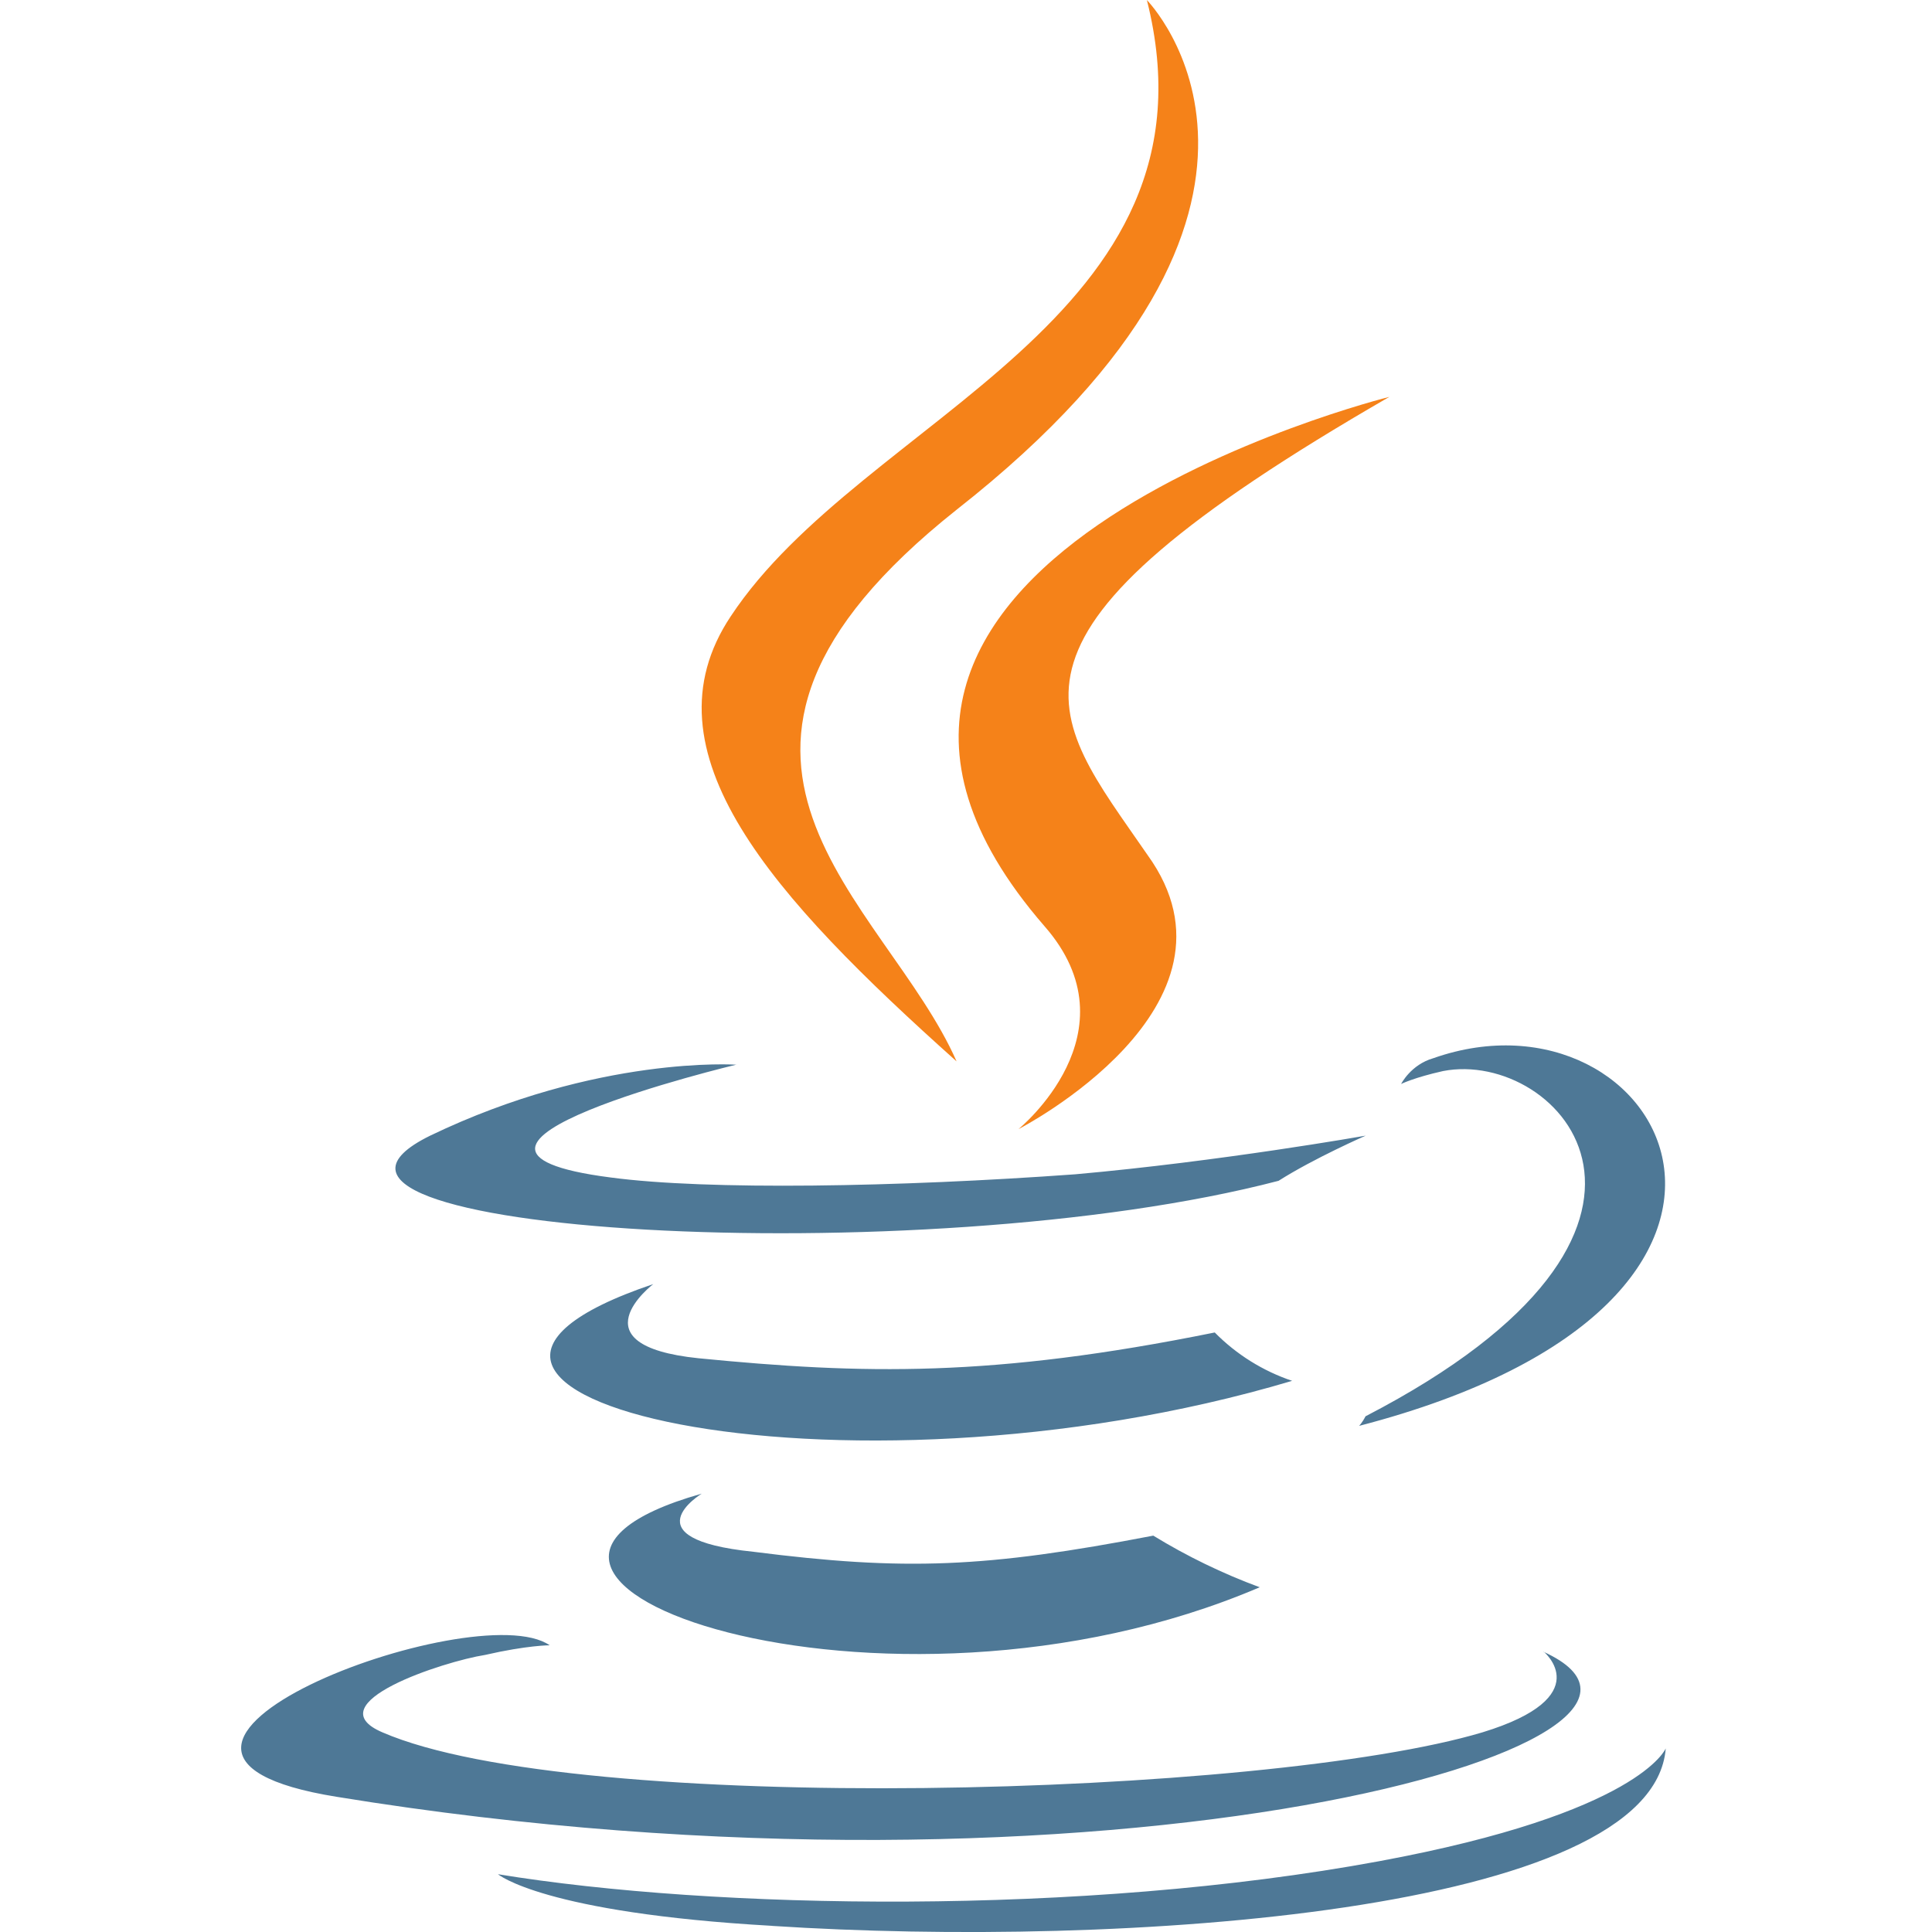
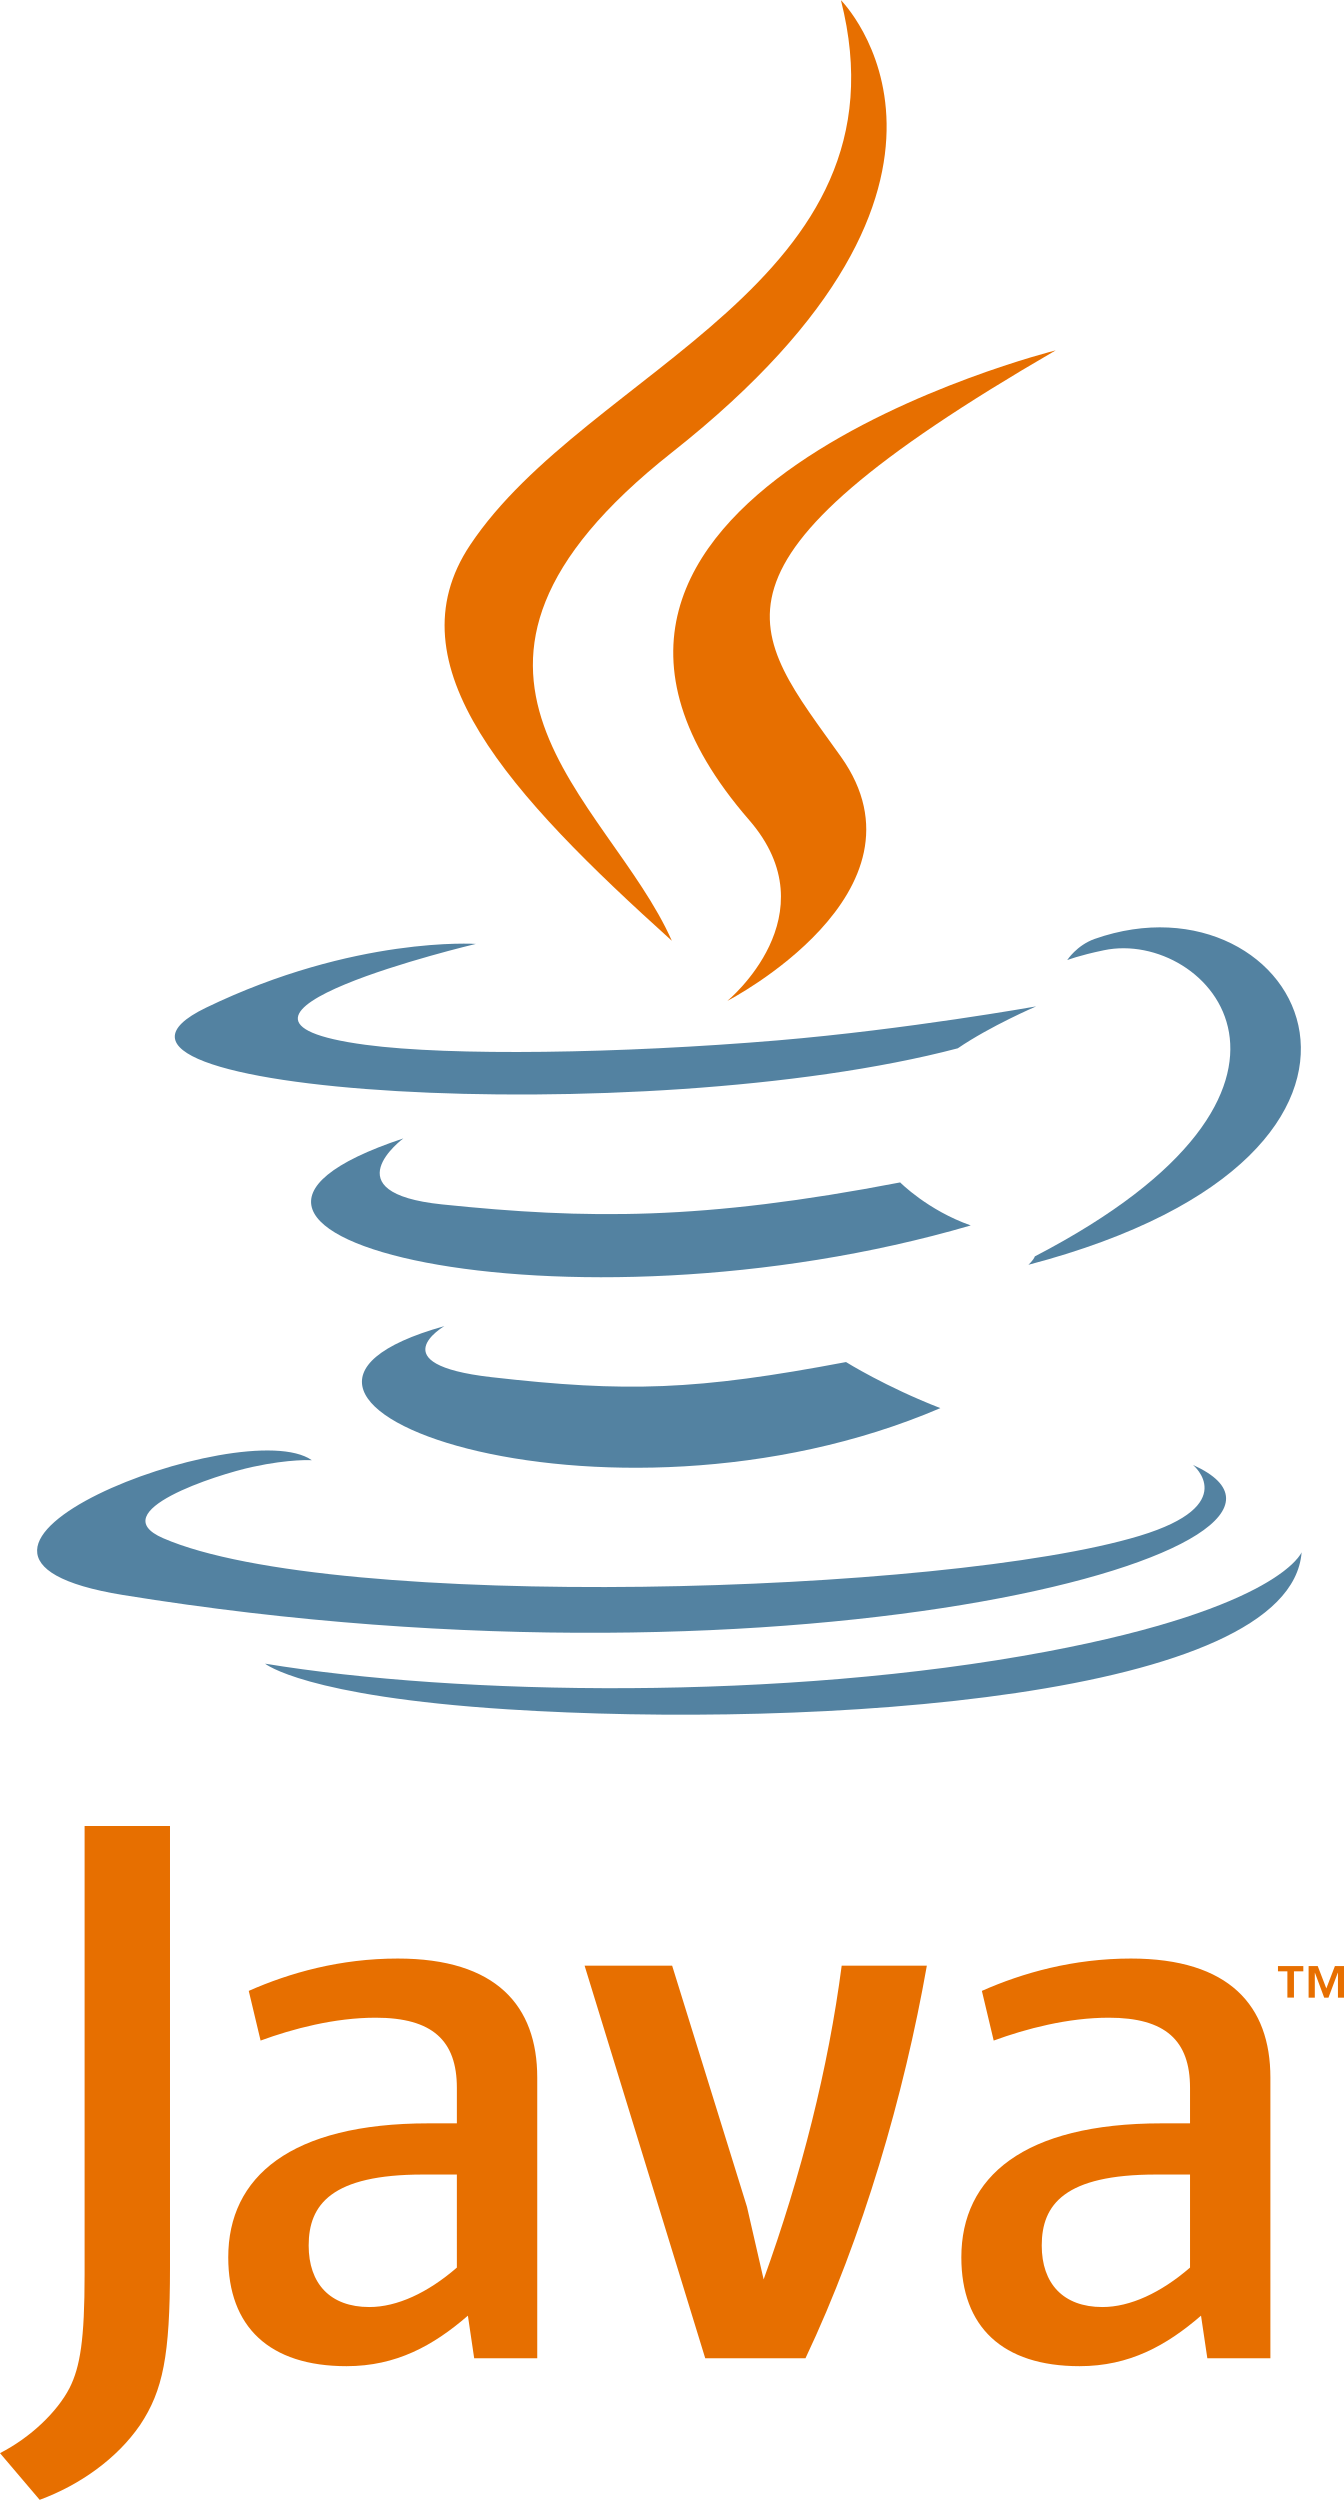
- <svg xmlns="http://www.w3.org/2000/svg" width="64" height="64" viewBox="0 0 32 32">
-   <path d="M11.622 24.74s-1.23.748.855.962c2.51.32 3.847.267 6.625-.267a10.02 10.02 0 0 0 1.763.855c-6.25 2.672-14.16-.16-9.244-1.55zm-.8-3.473s-1.336 1.015.748 1.23c2.725.267 4.862.32 8.55-.427a3.26 3.26 0 0 0 1.282.801c-7.534 2.244-15.976.214-10.58-1.603zm14.747 6.09s.908.748-1.015 1.336c-3.58 1.07-15.014 1.39-18.22 0-1.122-.48 1.015-1.175 1.7-1.282.695-.16 1.07-.16 1.07-.16-1.23-.855-8.175 1.763-3.526 2.51 12.77 2.084 23.296-.908 19.983-2.404zM12.2 17.633s-5.824 1.39-2.084 1.87c1.603.214 4.755.16 7.694-.053 2.404-.214 4.81-.64 4.81-.64s-.855.374-1.443.748c-5.93 1.55-17.312.855-14.052-.748 2.778-1.336 5.076-1.175 5.076-1.175zm10.42 5.824c5.984-3.1 3.206-6.09 1.282-5.717-.48.107-.695.214-.695.214s.16-.32.534-.427c3.794-1.336 6.786 4.007-1.23 6.09 0 0 .053-.053.107-.16zm-9.83 8.442c5.77.374 14.587-.214 14.8-2.94 0 0-.427 1.07-4.755 1.87-4.916.908-11.007.8-14.587.214 0 0 .748.64 4.542.855z" fill="#4e7896" />
-   <path d="M18.996.001s3.313 3.366-3.152 8.442c-5.183 4.114-1.175 6.465 0 9.137-3.046-2.725-5.236-5.13-3.74-7.373C14.294 6.893 20.332 5.3 18.996.001zm-1.7 15.335c1.55 1.763-.427 3.366-.427 3.366s3.954-2.03 2.137-4.542c-1.656-2.404-2.94-3.58 4.007-7.587 0 0-10.953 2.725-5.717 8.763z" fill="#f58219" />
+ <svg xmlns="http://www.w3.org/2000/svg" width="1344" height="2500" viewBox="6.527 4.399 290.829 540.906">
+   <path d="M285.104 430.945h-2.037v-1.14h5.486v1.14h-2.025v5.688h-1.424v-5.688zm10.942.297h-.032l-2.02 5.393h-.924l-2.006-5.393h-.024v5.393h-1.343v-6.828h1.976l1.86 4.835 1.854-4.835h1.969v6.828h-1.311l.001-5.393z" fill="#e76f00" />
+   <path d="M102.681 291.324s-14.178 8.245 10.09 11.035c29.4 3.354 44.426 2.873 76.825-3.259 0 0 8.518 5.341 20.414 9.967-72.63 31.128-164.376-1.803-107.329-17.743M93.806 250.704s-15.902 11.771 8.384 14.283c31.406 3.24 56.208 3.505 99.125-4.759 0 0 5.937 6.018 15.271 9.309-87.815 25.678-185.624 2.025-122.78-18.833" fill="#5382a1" />
+   <path d="M168.625 181.799c17.896 20.604-4.701 39.146-4.701 39.146s45.439-23.458 24.571-52.833c-19.491-27.395-34.438-41.005 46.479-87.934.001-.001-127.013 31.721-66.349 101.621" fill="#e76f00" />
+   <path d="M264.684 321.369s10.492 8.646-11.555 15.333c-41.923 12.7-174.488 16.535-211.314.507-13.238-5.76 11.587-13.752 19.396-15.429 8.144-1.766 12.798-1.437 12.798-1.437-14.722-10.371-95.157 20.363-40.857 29.166 148.084 24.015 269.944-10.814 231.532-28.14M109.499 208.617s-67.431 16.016-23.879 21.832c18.389 2.462 55.047 1.905 89.192-.956 27.906-2.354 55.928-7.358 55.928-7.358s-9.84 4.214-16.959 9.074c-68.475 18.01-200.756 9.631-162.674-8.79 32.206-15.568 58.392-13.802 58.392-13.802M230.462 276.231c69.608-36.171 37.425-70.932 14.96-66.248-5.506 1.146-7.961 2.139-7.961 2.139s2.045-3.202 5.947-4.588c44.441-15.624 78.619 46.081-14.346 70.521 0 0 1.079-.962 1.4-1.824" fill="#5382a1" />
+   <path d="M188.495 4.399s38.55 38.562-36.563 97.862c-60.233 47.567-13.735 74.689-.025 105.678-35.158-31.723-60.96-59.647-43.65-85.637 25.406-38.151 95.792-56.648 80.238-117.903" fill="#e76f00" />
+   <path d="M116.339 374.246c66.815 4.277 169.417-2.373 171.846-33.987 0 0-4.67 11.984-55.219 21.503-57.027 10.731-127.364 9.479-169.081 2.601.002-.002 8.541 7.067 52.454 9.883" fill="#5382a1" />
+   <path d="M105.389 495.049c-6.303 5.467-12.96 8.536-18.934 8.536-8.527 0-13.134-5.113-13.134-13.314 0-8.871 4.937-15.357 24.739-15.357h7.328l.001 20.135m17.392 19.623V453.93c0-15.518-8.85-25.756-30.188-25.756-12.457 0-23.369 3.076-32.238 6.999l2.56 10.752c6.983-2.563 16.022-4.949 24.894-4.949 12.292 0 17.58 4.949 17.58 15.181v7.678h-6.135c-29.865 0-43.337 11.593-43.337 28.993 0 15.018 8.878 23.554 25.594 23.554 10.745 0 18.766-4.437 26.264-10.929l1.361 9.221 13.645-.002zM180.824 514.672h-21.691l-26.106-84.96h18.944l16.198 52.199 3.601 15.699c8.195-22.698 13.992-45.726 16.891-67.898h18.427c-4.938 27.976-13.822 58.684-26.264 84.96M264.038 495.049c-6.315 5.467-12.983 8.536-18.958 8.536-8.512 0-13.131-5.113-13.131-13.314 0-8.871 4.947-15.357 24.748-15.357h7.341v20.135m17.39 19.623V453.93c0-15.518-8.871-25.756-30.186-25.756-12.465 0-23.381 3.076-32.246 6.999l2.557 10.752c6.985-2.563 16.041-4.949 24.906-4.949 12.283 0 17.579 4.949 17.579 15.181v7.678h-6.146c-29.873 0-43.34 11.593-43.34 28.993 0 15.018 8.871 23.554 25.584 23.554 10.752 0 18.77-4.437 26.28-10.929l1.366 9.221 13.646-.002zM36.847 529.099c-4.958 7.239-12.966 12.966-21.733 16.206L6.527 535.2c6.673-3.424 12.396-8.954 15.055-14.104 2.3-4.581 3.252-10.485 3.252-24.604v-96.995h18.478v95.666c-.001 18.875-1.51 26.5-6.465 33.936" fill="#e76f00" />
</svg>
